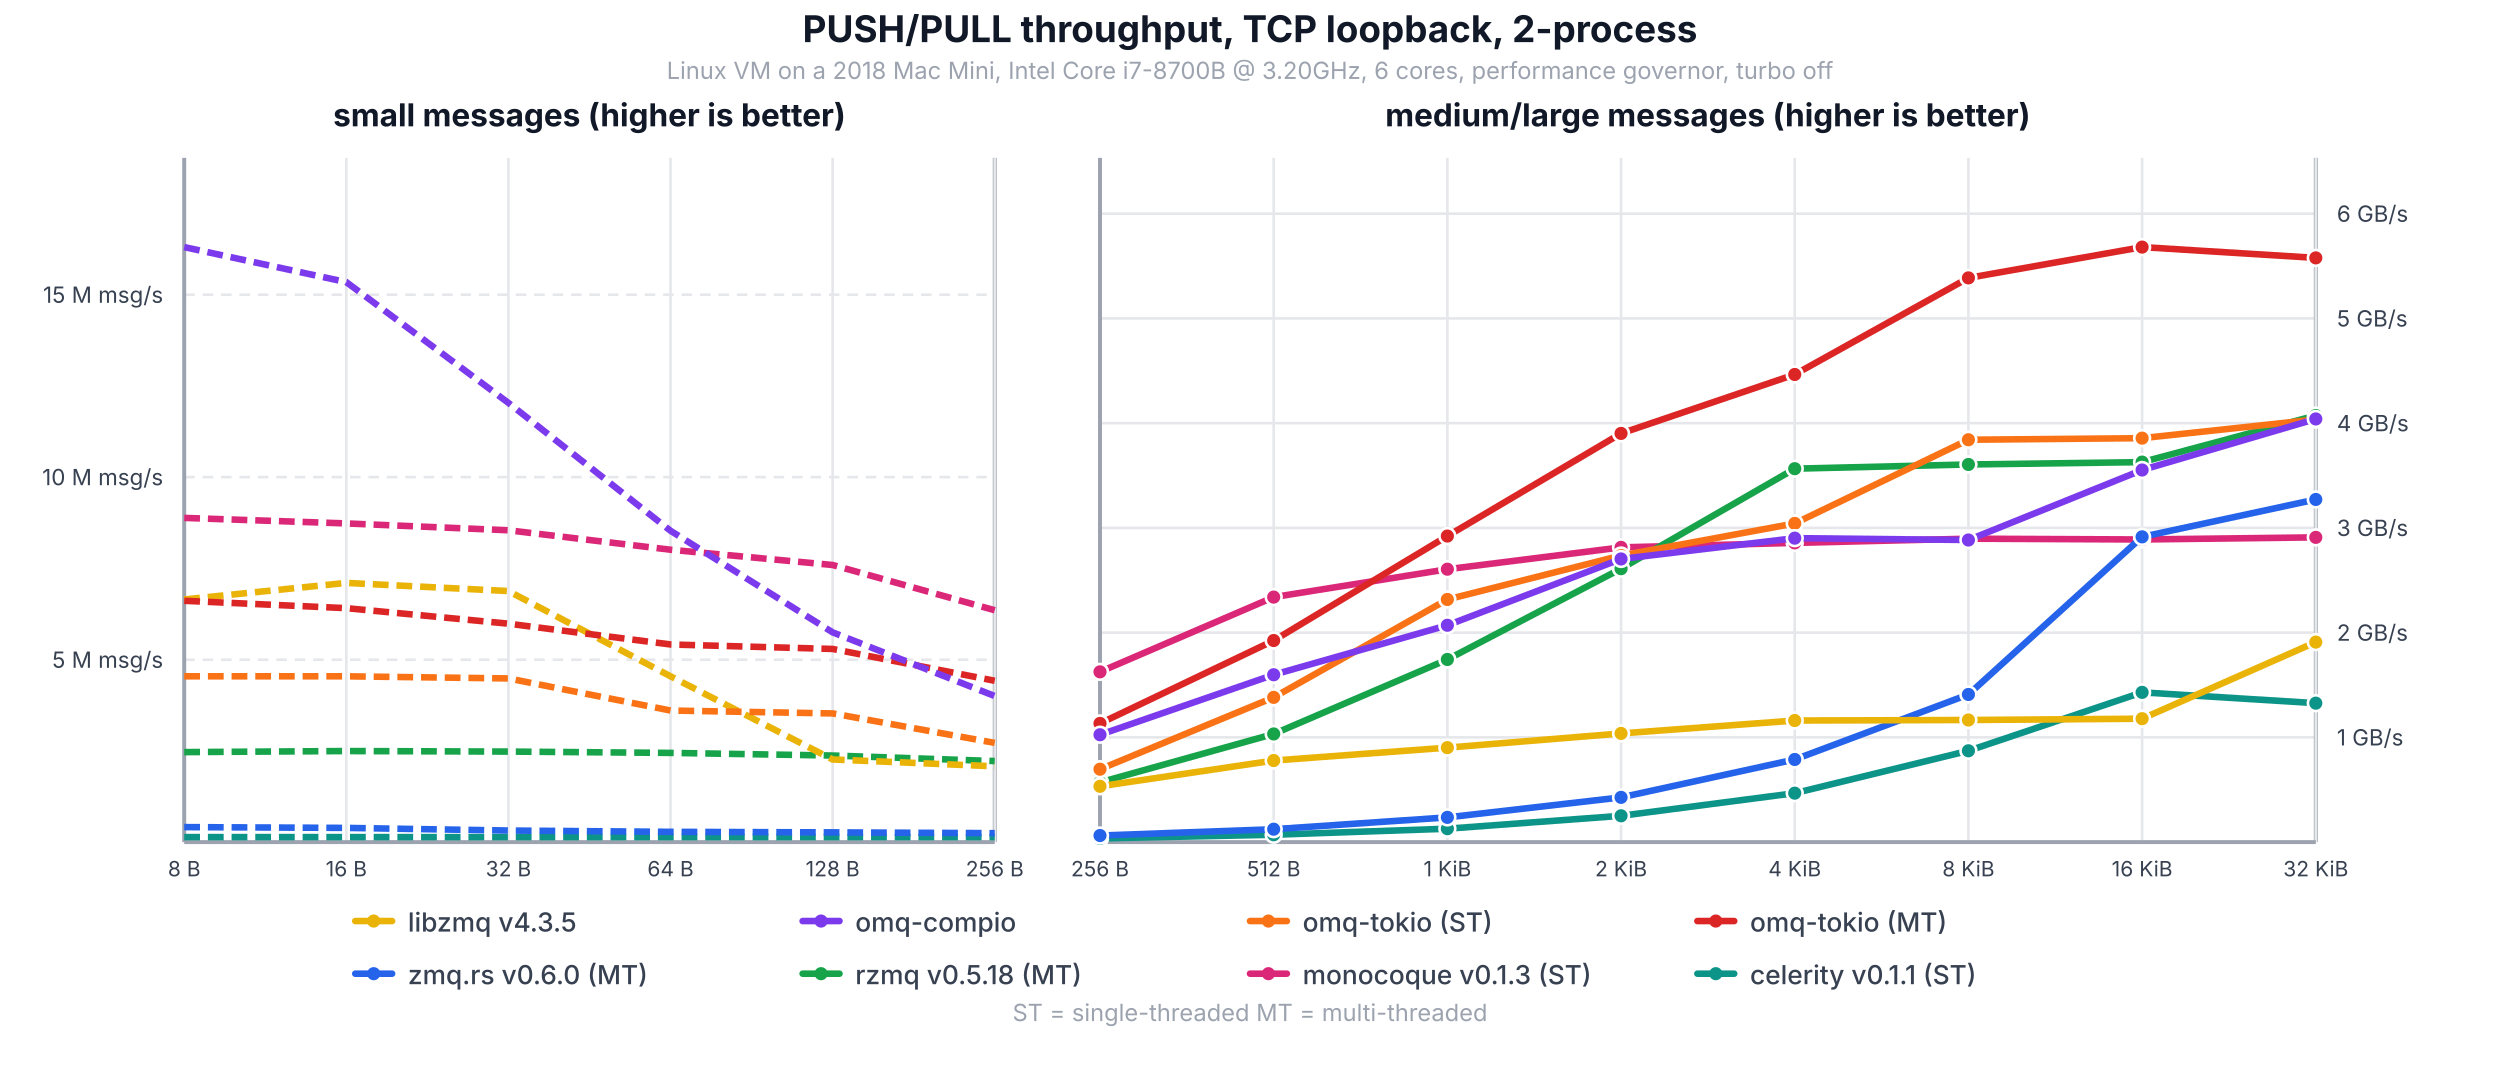
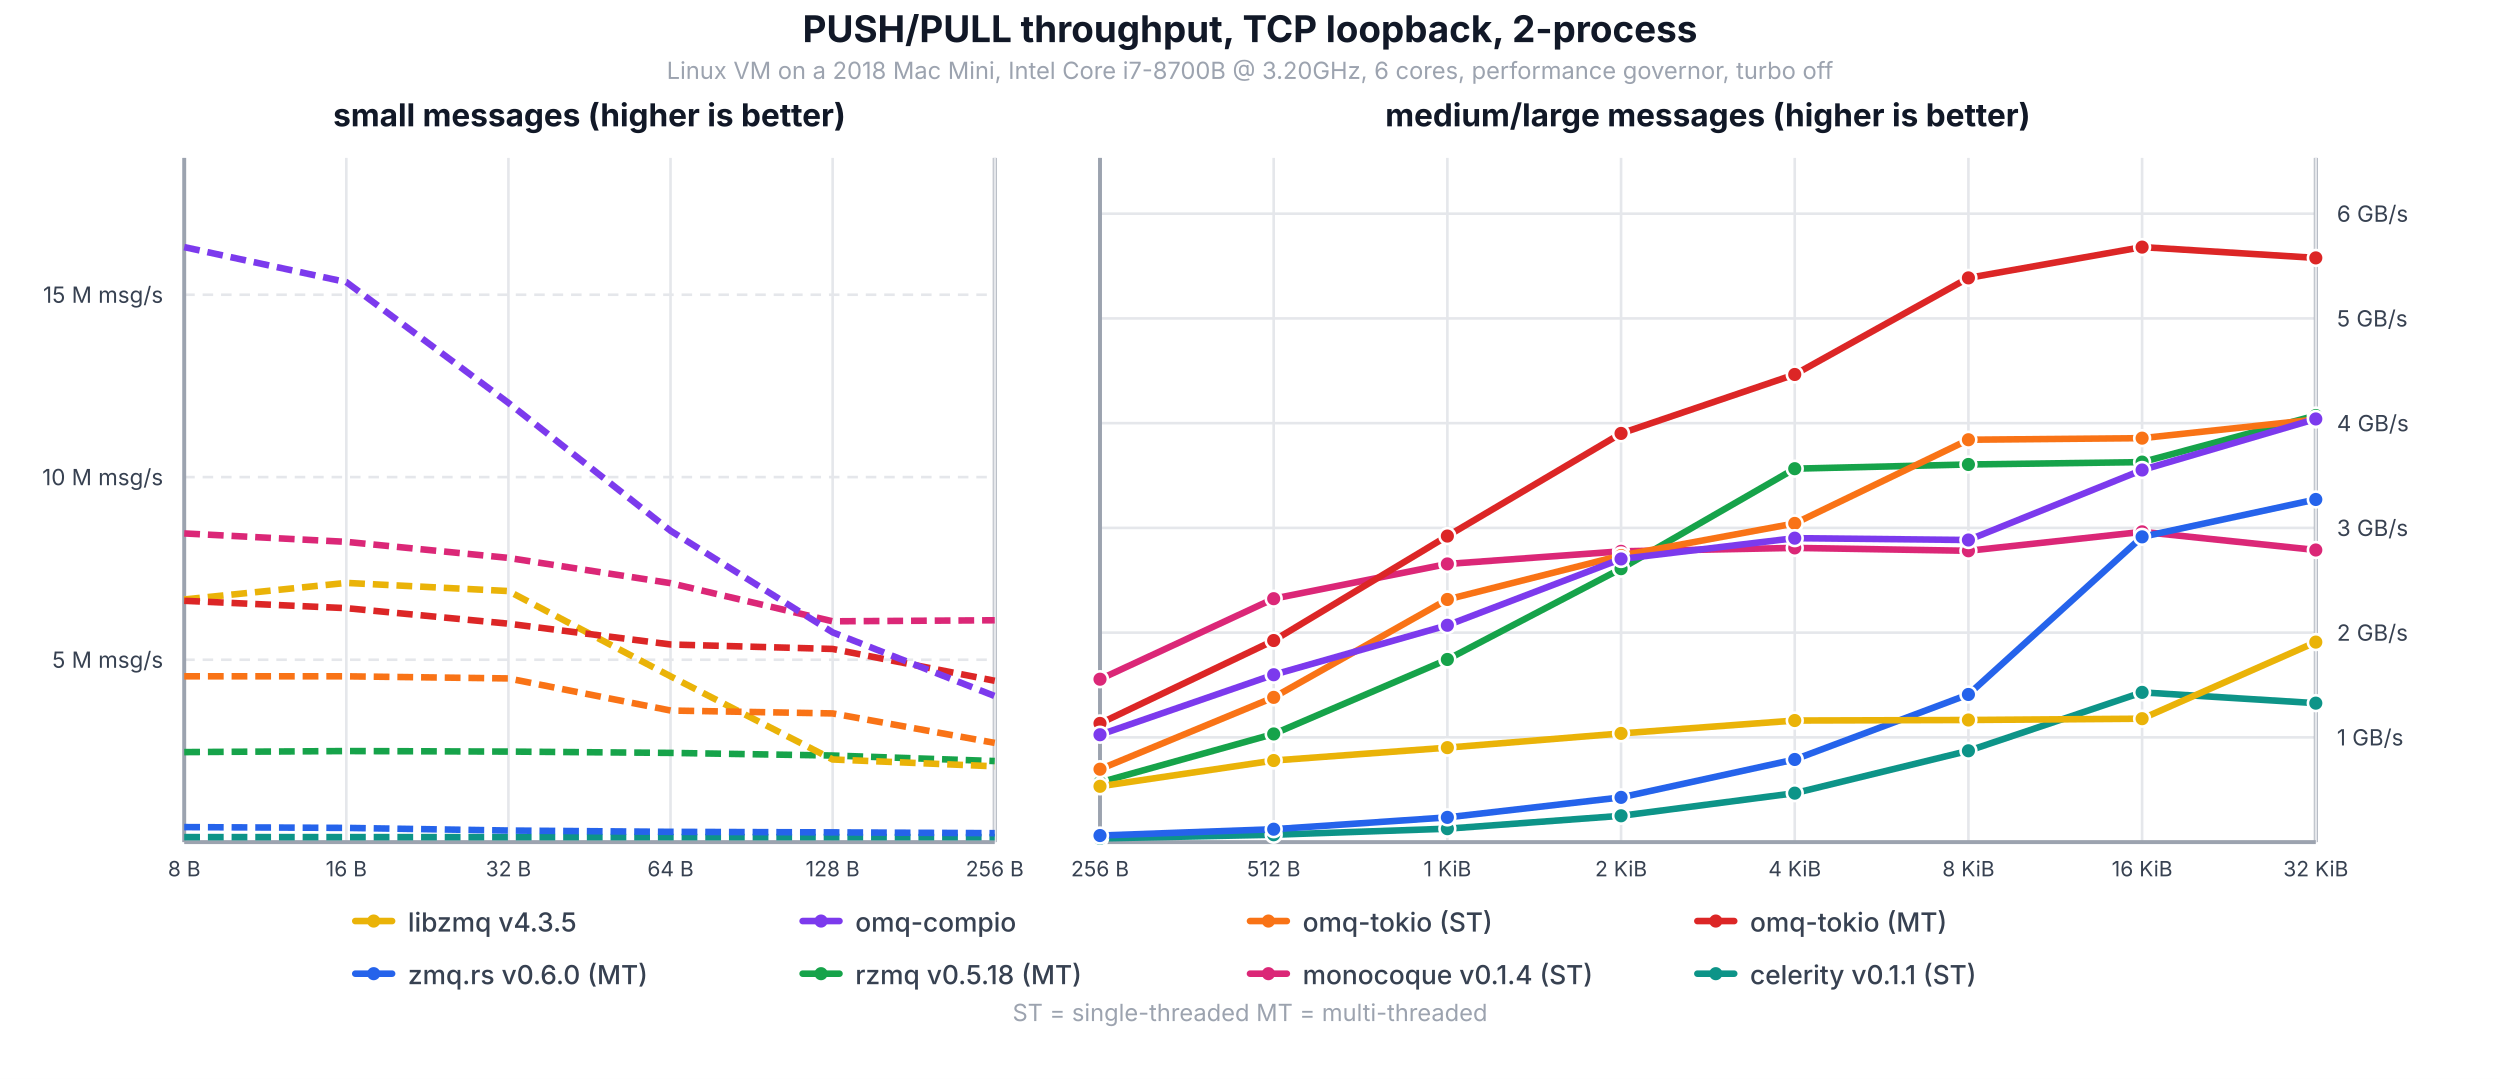
<svg xmlns="http://www.w3.org/2000/svg" viewBox="0 0 950 410" font-family="system-ui, -apple-system, sans-serif">
  <rect width="950" height="410" fill="white" />
  <text x="475.0" y="16.0" text-anchor="middle" fill="#111827" font-size="14" font-weight="700">PUSH/PULL throughput, TCP loopback, 2-process</text>
  <text x="475.0" y="30.0" text-anchor="middle" fill="#9ca3af" font-size="9">Linux VM on a 2018 Mac Mini, Intel Core i7-8700B @ 3.20GHz, 6 cores, performance governor, turbo off</text>
  <text x="224.0" y="48.0" text-anchor="middle" fill="#111827" font-size="12" font-weight="700">small messages (higher is better)</text>
  <line x1="70.0" y1="250.7" x2="378.0" y2="250.7" stroke="#e5e7eb" stroke-width="1" stroke-dasharray="4,3" />
  <text x="62.0" y="250.7" text-anchor="end" dominant-baseline="middle" fill="#374151" font-size="8.5">5 M msg/s</text>
  <line x1="70.0" y1="181.3" x2="378.0" y2="181.3" stroke="#e5e7eb" stroke-width="1" stroke-dasharray="4,3" />
  <text x="62.0" y="181.3" text-anchor="end" dominant-baseline="middle" fill="#374151" font-size="8.5">10 M msg/s</text>
  <line x1="70.0" y1="112.0" x2="378.0" y2="112.0" stroke="#e5e7eb" stroke-width="1" stroke-dasharray="4,3" />
  <text x="62.0" y="112.0" text-anchor="end" dominant-baseline="middle" fill="#374151" font-size="8.5">15 M msg/s</text>
  <line x1="378.0" y1="60.0" x2="378.0" y2="320.0" stroke="#9ca3af" stroke-width="1.5" />
  <line x1="70.0" y1="60.0" x2="70.0" y2="320.0" stroke="#e5e7eb" stroke-width="1" />
  <line x1="131.6" y1="60.0" x2="131.6" y2="320.0" stroke="#e5e7eb" stroke-width="1" />
  <line x1="193.2" y1="60.0" x2="193.2" y2="320.0" stroke="#e5e7eb" stroke-width="1" />
  <line x1="254.8" y1="60.0" x2="254.8" y2="320.0" stroke="#e5e7eb" stroke-width="1" />
  <line x1="316.4" y1="60.0" x2="316.4" y2="320.0" stroke="#e5e7eb" stroke-width="1" />
  <line x1="378.0" y1="60.0" x2="378.0" y2="320.0" stroke="#e5e7eb" stroke-width="1" />
  <line x1="70.0" y1="60.0" x2="70.0" y2="320.0" stroke="#9ca3af" stroke-width="1.5" />
  <line x1="70.0" y1="320.0" x2="378.0" y2="320.0" stroke="#9ca3af" stroke-width="1.5" />
  <polyline points="70.0,318.1 131.6,318.1 193.2,318.1 254.8,318.1 316.4,318.1 378.0,318.1" fill="none" stroke="#0d9488" stroke-width="2.5" stroke-dasharray="6,3" />
-   <polyline points="70.0,196.8 131.6,198.9 193.2,201.5 254.8,208.9 316.4,214.7 378.0,231.9" fill="none" stroke="#db2777" stroke-width="2.5" stroke-dasharray="6,3" />
+   <polyline points="70.0,202.7 131.6,205.9 193.2,212.0 254.8,221.6 316.4,236.1 378.0,235.7" fill="none" stroke="#db2777" stroke-width="2.5" stroke-dasharray="6,3" />
  <polyline points="70.0,285.8 131.6,285.4 193.2,285.6 254.8,286.1 316.4,287.1 378.0,289.2" fill="none" stroke="#16a34a" stroke-width="2.5" stroke-dasharray="6,3" />
  <polyline points="70.0,314.3 131.6,314.6 193.2,315.6 254.8,316.1 316.4,316.3 378.0,316.6" fill="none" stroke="#2563eb" stroke-width="2.5" stroke-dasharray="6,3" />
  <polyline points="70.0,227.8 131.6,221.5 193.2,224.6 254.8,257.0 316.4,288.6 378.0,291.2" fill="none" stroke="#eab308" stroke-width="2.5" stroke-dasharray="6,3" />
  <polyline points="70.0,228.3 131.6,231.1 193.2,237.0 254.8,244.9 316.4,246.6 378.0,258.7" fill="none" stroke="#dc2626" stroke-width="2.5" stroke-dasharray="6,3" />
  <polyline points="70.0,257.0 131.6,257.0 193.2,257.8 254.8,270.0 316.4,271.1 378.0,282.3" fill="none" stroke="#f97316" stroke-width="2.5" stroke-dasharray="6,3" />
  <polyline points="70.0,93.9 131.6,107.2 193.2,153.1 254.8,201.7 316.4,240.3 378.0,264.5" fill="none" stroke="#7c3aed" stroke-width="2.5" stroke-dasharray="6,3" />
  <text x="70.0" y="333.0" text-anchor="middle" fill="#374151" font-size="8">8 B</text>
  <text x="131.6" y="333.0" text-anchor="middle" fill="#374151" font-size="8">16 B</text>
  <text x="193.2" y="333.0" text-anchor="middle" fill="#374151" font-size="8">32 B</text>
  <text x="254.8" y="333.0" text-anchor="middle" fill="#374151" font-size="8">64 B</text>
  <text x="316.4" y="333.0" text-anchor="middle" fill="#374151" font-size="8">128 B</text>
  <text x="378.0" y="333.0" text-anchor="middle" fill="#374151" font-size="8">256 B</text>
  <text x="649.0" y="48.0" text-anchor="middle" fill="#111827" font-size="12" font-weight="700">medium/large messages (higher is better)</text>
  <line x1="418.0" y1="280.2" x2="880.0" y2="280.2" stroke="#e5e7eb" stroke-width="1" />
  <text x="888.0" y="280.2" text-anchor="start" dominant-baseline="middle" fill="#374151" font-size="8.5">1 GB/s</text>
  <line x1="418.0" y1="240.4" x2="880.0" y2="240.4" stroke="#e5e7eb" stroke-width="1" />
  <text x="888.0" y="240.4" text-anchor="start" dominant-baseline="middle" fill="#374151" font-size="8.5">2 GB/s</text>
  <line x1="418.0" y1="200.6" x2="880.0" y2="200.6" stroke="#e5e7eb" stroke-width="1" />
  <text x="888.0" y="200.6" text-anchor="start" dominant-baseline="middle" fill="#374151" font-size="8.5">3 GB/s</text>
  <line x1="418.0" y1="160.8" x2="880.0" y2="160.8" stroke="#e5e7eb" stroke-width="1" />
  <text x="888.0" y="160.8" text-anchor="start" dominant-baseline="middle" fill="#374151" font-size="8.5">4 GB/s</text>
  <line x1="418.0" y1="121.0" x2="880.0" y2="121.0" stroke="#e5e7eb" stroke-width="1" />
  <text x="888.0" y="121.0" text-anchor="start" dominant-baseline="middle" fill="#374151" font-size="8.5">5 GB/s</text>
  <line x1="418.0" y1="81.2" x2="880.0" y2="81.2" stroke="#e5e7eb" stroke-width="1" />
  <text x="888.0" y="81.2" text-anchor="start" dominant-baseline="middle" fill="#374151" font-size="8.5">6 GB/s</text>
  <line x1="880.0" y1="60.0" x2="880.0" y2="320.0" stroke="#9ca3af" stroke-width="1.5" />
  <line x1="418.0" y1="60.0" x2="418.0" y2="320.0" stroke="#e5e7eb" stroke-width="1" />
  <line x1="484.0" y1="60.0" x2="484.0" y2="320.0" stroke="#e5e7eb" stroke-width="1" />
  <line x1="550.0" y1="60.0" x2="550.0" y2="320.0" stroke="#e5e7eb" stroke-width="1" />
  <line x1="616.0" y1="60.0" x2="616.0" y2="320.0" stroke="#e5e7eb" stroke-width="1" />
  <line x1="682.0" y1="60.0" x2="682.0" y2="320.0" stroke="#e5e7eb" stroke-width="1" />
  <line x1="748.0" y1="60.0" x2="748.0" y2="320.0" stroke="#e5e7eb" stroke-width="1" />
  <line x1="814.0" y1="60.0" x2="814.0" y2="320.0" stroke="#e5e7eb" stroke-width="1" />
  <line x1="880.0" y1="60.0" x2="880.0" y2="320.0" stroke="#e5e7eb" stroke-width="1" />
  <line x1="418.0" y1="60.0" x2="418.0" y2="320.0" stroke="#9ca3af" stroke-width="1.5" />
  <line x1="418.0" y1="320.0" x2="880.0" y2="320.0" stroke="#9ca3af" stroke-width="1.5" />
  <polyline points="418.0,318.6 484.0,317.2 550.0,314.9 616.0,310.0 682.0,301.4 748.0,285.3 814.0,263.1 880.0,267.2" fill="none" stroke="#0d9488" stroke-width="2.5" stroke-linecap="round" stroke-linejoin="round" />
  <circle cx="418.0" cy="318.6" r="3" fill="#0d9488" stroke="white" stroke-width="1" />
  <circle cx="484.0" cy="317.2" r="3" fill="#0d9488" stroke="white" stroke-width="1" />
  <circle cx="550.0" cy="314.9" r="3" fill="#0d9488" stroke="white" stroke-width="1" />
  <circle cx="616.0" cy="310.0" r="3" fill="#0d9488" stroke="white" stroke-width="1" />
  <circle cx="682.0" cy="301.4" r="3" fill="#0d9488" stroke="white" stroke-width="1" />
  <circle cx="748.0" cy="285.3" r="3" fill="#0d9488" stroke="white" stroke-width="1" />
  <circle cx="814.0" cy="263.1" r="3" fill="#0d9488" stroke="white" stroke-width="1" />
  <circle cx="880.0" cy="267.2" r="3" fill="#0d9488" stroke="white" stroke-width="1" />
-   <polyline points="418.0,255.3 484.0,226.9 550.0,216.3 616.0,208.0 682.0,206.3 748.0,204.7 814.0,205.0 880.0,204.2" fill="none" stroke="#db2777" stroke-width="2.5" stroke-linecap="round" stroke-linejoin="round" />
-   <circle cx="418.0" cy="255.3" r="3" fill="#db2777" stroke="white" stroke-width="1" />
-   <circle cx="484.0" cy="226.9" r="3" fill="#db2777" stroke="white" stroke-width="1" />
-   <circle cx="550.0" cy="216.3" r="3" fill="#db2777" stroke="white" stroke-width="1" />
-   <circle cx="616.0" cy="208.0" r="3" fill="#db2777" stroke="white" stroke-width="1" />
-   <circle cx="682.0" cy="206.3" r="3" fill="#db2777" stroke="white" stroke-width="1" />
-   <circle cx="748.0" cy="204.7" r="3" fill="#db2777" stroke="white" stroke-width="1" />
-   <circle cx="814.0" cy="205.0" r="3" fill="#db2777" stroke="white" stroke-width="1" />
-   <circle cx="880.0" cy="204.2" r="3" fill="#db2777" stroke="white" stroke-width="1" />
+   <polyline points="418.0,258.1 484.0,227.5 550.0,214.3 616.0,209.5 682.0,208.2 748.0,209.3 814.0,202.1 880.0,209.0" fill="none" stroke="#db2777" stroke-width="2.5" stroke-linecap="round" stroke-linejoin="round" />
+   <circle cx="418.0" cy="258.1" r="3" fill="#db2777" stroke="white" stroke-width="1" />
+   <circle cx="484.0" cy="227.5" r="3" fill="#db2777" stroke="white" stroke-width="1" />
+   <circle cx="550.0" cy="214.3" r="3" fill="#db2777" stroke="white" stroke-width="1" />
+   <circle cx="616.0" cy="209.5" r="3" fill="#db2777" stroke="white" stroke-width="1" />
+   <circle cx="682.0" cy="208.2" r="3" fill="#db2777" stroke="white" stroke-width="1" />
+   <circle cx="748.0" cy="209.3" r="3" fill="#db2777" stroke="white" stroke-width="1" />
+   <circle cx="814.0" cy="202.1" r="3" fill="#db2777" stroke="white" stroke-width="1" />
+   <circle cx="880.0" cy="209.0" r="3" fill="#db2777" stroke="white" stroke-width="1" />
  <polyline points="418.0,297.3 484.0,278.9 550.0,250.6 616.0,216.1 682.0,178.1 748.0,176.5 814.0,175.6 880.0,157.9" fill="none" stroke="#16a34a" stroke-width="2.5" stroke-linecap="round" stroke-linejoin="round" />
  <circle cx="418.0" cy="297.3" r="3" fill="#16a34a" stroke="white" stroke-width="1" />
  <circle cx="484.0" cy="278.9" r="3" fill="#16a34a" stroke="white" stroke-width="1" />
  <circle cx="550.0" cy="250.6" r="3" fill="#16a34a" stroke="white" stroke-width="1" />
  <circle cx="616.0" cy="216.1" r="3" fill="#16a34a" stroke="white" stroke-width="1" />
  <circle cx="682.0" cy="178.1" r="3" fill="#16a34a" stroke="white" stroke-width="1" />
  <circle cx="748.0" cy="176.5" r="3" fill="#16a34a" stroke="white" stroke-width="1" />
  <circle cx="814.0" cy="175.6" r="3" fill="#16a34a" stroke="white" stroke-width="1" />
  <circle cx="880.0" cy="157.9" r="3" fill="#16a34a" stroke="white" stroke-width="1" />
  <polyline points="418.0,317.5 484.0,315.1 550.0,310.6 616.0,303.0 682.0,288.6 748.0,263.9 814.0,204.0 880.0,189.8" fill="none" stroke="#2563eb" stroke-width="2.5" stroke-linecap="round" stroke-linejoin="round" />
  <circle cx="418.0" cy="317.5" r="3" fill="#2563eb" stroke="white" stroke-width="1" />
  <circle cx="484.0" cy="315.1" r="3" fill="#2563eb" stroke="white" stroke-width="1" />
  <circle cx="550.0" cy="310.6" r="3" fill="#2563eb" stroke="white" stroke-width="1" />
  <circle cx="616.0" cy="303.0" r="3" fill="#2563eb" stroke="white" stroke-width="1" />
  <circle cx="682.0" cy="288.6" r="3" fill="#2563eb" stroke="white" stroke-width="1" />
  <circle cx="748.0" cy="263.9" r="3" fill="#2563eb" stroke="white" stroke-width="1" />
  <circle cx="814.0" cy="204.0" r="3" fill="#2563eb" stroke="white" stroke-width="1" />
  <circle cx="880.0" cy="189.8" r="3" fill="#2563eb" stroke="white" stroke-width="1" />
  <polyline points="418.0,298.8 484.0,289.0 550.0,284.1 616.0,278.7 682.0,273.8 748.0,273.6 814.0,273.1 880.0,244.0" fill="none" stroke="#eab308" stroke-width="2.5" stroke-linecap="round" stroke-linejoin="round" />
  <circle cx="418.0" cy="298.8" r="3" fill="#eab308" stroke="white" stroke-width="1" />
  <circle cx="484.0" cy="289.0" r="3" fill="#eab308" stroke="white" stroke-width="1" />
  <circle cx="550.0" cy="284.1" r="3" fill="#eab308" stroke="white" stroke-width="1" />
  <circle cx="616.0" cy="278.7" r="3" fill="#eab308" stroke="white" stroke-width="1" />
  <circle cx="682.0" cy="273.8" r="3" fill="#eab308" stroke="white" stroke-width="1" />
  <circle cx="748.0" cy="273.6" r="3" fill="#eab308" stroke="white" stroke-width="1" />
  <circle cx="814.0" cy="273.1" r="3" fill="#eab308" stroke="white" stroke-width="1" />
  <circle cx="880.0" cy="244.0" r="3" fill="#eab308" stroke="white" stroke-width="1" />
  <polyline points="418.0,274.9 484.0,243.4 550.0,203.7 616.0,164.7 682.0,142.3 748.0,105.6 814.0,93.9 880.0,98.0" fill="none" stroke="#dc2626" stroke-width="2.5" stroke-linecap="round" stroke-linejoin="round" />
  <circle cx="418.0" cy="274.9" r="3" fill="#dc2626" stroke="white" stroke-width="1" />
  <circle cx="484.0" cy="243.4" r="3" fill="#dc2626" stroke="white" stroke-width="1" />
  <circle cx="550.0" cy="203.7" r="3" fill="#dc2626" stroke="white" stroke-width="1" />
  <circle cx="616.0" cy="164.7" r="3" fill="#dc2626" stroke="white" stroke-width="1" />
  <circle cx="682.0" cy="142.3" r="3" fill="#dc2626" stroke="white" stroke-width="1" />
  <circle cx="748.0" cy="105.6" r="3" fill="#dc2626" stroke="white" stroke-width="1" />
  <circle cx="814.0" cy="93.9" r="3" fill="#dc2626" stroke="white" stroke-width="1" />
  <circle cx="880.0" cy="98.0" r="3" fill="#dc2626" stroke="white" stroke-width="1" />
  <polyline points="418.0,292.3 484.0,265.0 550.0,227.8 616.0,211.1 682.0,198.9 748.0,167.1 814.0,166.5 880.0,159.4" fill="none" stroke="#f97316" stroke-width="2.5" stroke-linecap="round" stroke-linejoin="round" />
  <circle cx="418.0" cy="292.3" r="3" fill="#f97316" stroke="white" stroke-width="1" />
  <circle cx="484.0" cy="265.0" r="3" fill="#f97316" stroke="white" stroke-width="1" />
  <circle cx="550.0" cy="227.8" r="3" fill="#f97316" stroke="white" stroke-width="1" />
  <circle cx="616.0" cy="211.1" r="3" fill="#f97316" stroke="white" stroke-width="1" />
  <circle cx="682.0" cy="198.9" r="3" fill="#f97316" stroke="white" stroke-width="1" />
  <circle cx="748.0" cy="167.1" r="3" fill="#f97316" stroke="white" stroke-width="1" />
  <circle cx="814.0" cy="166.5" r="3" fill="#f97316" stroke="white" stroke-width="1" />
  <circle cx="880.0" cy="159.4" r="3" fill="#f97316" stroke="white" stroke-width="1" />
  <polyline points="418.0,279.2 484.0,256.4 550.0,237.6 616.0,212.4 682.0,204.5 748.0,205.2 814.0,178.6 880.0,159.2" fill="none" stroke="#7c3aed" stroke-width="2.5" stroke-linecap="round" stroke-linejoin="round" />
  <circle cx="418.0" cy="279.2" r="3" fill="#7c3aed" stroke="white" stroke-width="1" />
  <circle cx="484.0" cy="256.4" r="3" fill="#7c3aed" stroke="white" stroke-width="1" />
  <circle cx="550.0" cy="237.6" r="3" fill="#7c3aed" stroke="white" stroke-width="1" />
  <circle cx="616.0" cy="212.4" r="3" fill="#7c3aed" stroke="white" stroke-width="1" />
  <circle cx="682.0" cy="204.5" r="3" fill="#7c3aed" stroke="white" stroke-width="1" />
  <circle cx="748.0" cy="205.2" r="3" fill="#7c3aed" stroke="white" stroke-width="1" />
  <circle cx="814.0" cy="178.6" r="3" fill="#7c3aed" stroke="white" stroke-width="1" />
  <circle cx="880.0" cy="159.2" r="3" fill="#7c3aed" stroke="white" stroke-width="1" />
  <text x="418.0" y="333.0" text-anchor="middle" fill="#374151" font-size="8">256 B</text>
  <text x="484.0" y="333.0" text-anchor="middle" fill="#374151" font-size="8">512 B</text>
  <text x="550.0" y="333.0" text-anchor="middle" fill="#374151" font-size="8">1 KiB</text>
  <text x="616.0" y="333.0" text-anchor="middle" fill="#374151" font-size="8">2 KiB</text>
  <text x="682.0" y="333.0" text-anchor="middle" fill="#374151" font-size="8">4 KiB</text>
  <text x="748.0" y="333.0" text-anchor="middle" fill="#374151" font-size="8">8 KiB</text>
  <text x="814.0" y="333.0" text-anchor="middle" fill="#374151" font-size="8">16 KiB</text>
  <text x="880.0" y="333.0" text-anchor="middle" fill="#374151" font-size="8">32 KiB</text>
  <line x1="135" y1="350" x2="149" y2="350" stroke="#eab308" stroke-width="2.5" stroke-linecap="round" />
  <circle cx="142" cy="350" r="2.5" fill="#eab308" />
  <text x="155" y="354" fill="#374151" font-size="10" font-weight="500">libzmq v4.3.5</text>
  <line x1="305" y1="350" x2="319" y2="350" stroke="#7c3aed" stroke-width="2.5" stroke-linecap="round" />
  <circle cx="312" cy="350" r="2.5" fill="#7c3aed" />
  <text x="325" y="354" fill="#374151" font-size="10" font-weight="500">omq-compio</text>
  <line x1="475" y1="350" x2="489" y2="350" stroke="#f97316" stroke-width="2.5" stroke-linecap="round" />
  <circle cx="482" cy="350" r="2.5" fill="#f97316" />
  <text x="495" y="354" fill="#374151" font-size="10" font-weight="500">omq-tokio (ST)</text>
  <line x1="645" y1="350" x2="659" y2="350" stroke="#dc2626" stroke-width="2.5" stroke-linecap="round" />
  <circle cx="652" cy="350" r="2.5" fill="#dc2626" />
  <text x="665" y="354" fill="#374151" font-size="10" font-weight="500">omq-tokio (MT)</text>
  <line x1="135" y1="370" x2="149" y2="370" stroke="#2563eb" stroke-width="2.5" stroke-linecap="round" />
  <circle cx="142" cy="370" r="2.5" fill="#2563eb" />
  <text x="155" y="374" fill="#374151" font-size="10" font-weight="500">zmq.rs v0.6.0 (MT)</text>
  <line x1="305" y1="370" x2="319" y2="370" stroke="#16a34a" stroke-width="2.5" stroke-linecap="round" />
  <circle cx="312" cy="370" r="2.5" fill="#16a34a" />
  <text x="325" y="374" fill="#374151" font-size="10" font-weight="500">rzmq v0.5.18 (MT)</text>
  <line x1="475" y1="370" x2="489" y2="370" stroke="#db2777" stroke-width="2.5" stroke-linecap="round" />
  <circle cx="482" cy="370" r="2.5" fill="#db2777" />
-   <text x="495" y="374" fill="#374151" font-size="10" font-weight="500">monocoque v0.1.3 (ST)</text>
+   <text x="495" y="374" fill="#374151" font-size="10" font-weight="500">monocoque v0.1.4 (ST)</text>
  <line x1="645" y1="370" x2="659" y2="370" stroke="#0d9488" stroke-width="2.5" stroke-linecap="round" />
  <circle cx="652" cy="370" r="2.5" fill="#0d9488" />
  <text x="665" y="374" fill="#374151" font-size="10" font-weight="500">celerity v0.1.1 (ST)</text>
  <text x="475.0" y="388.0" text-anchor="middle" fill="#9ca3af" font-size="9">ST = single-threaded   MT = multi-threaded</text>
</svg>
